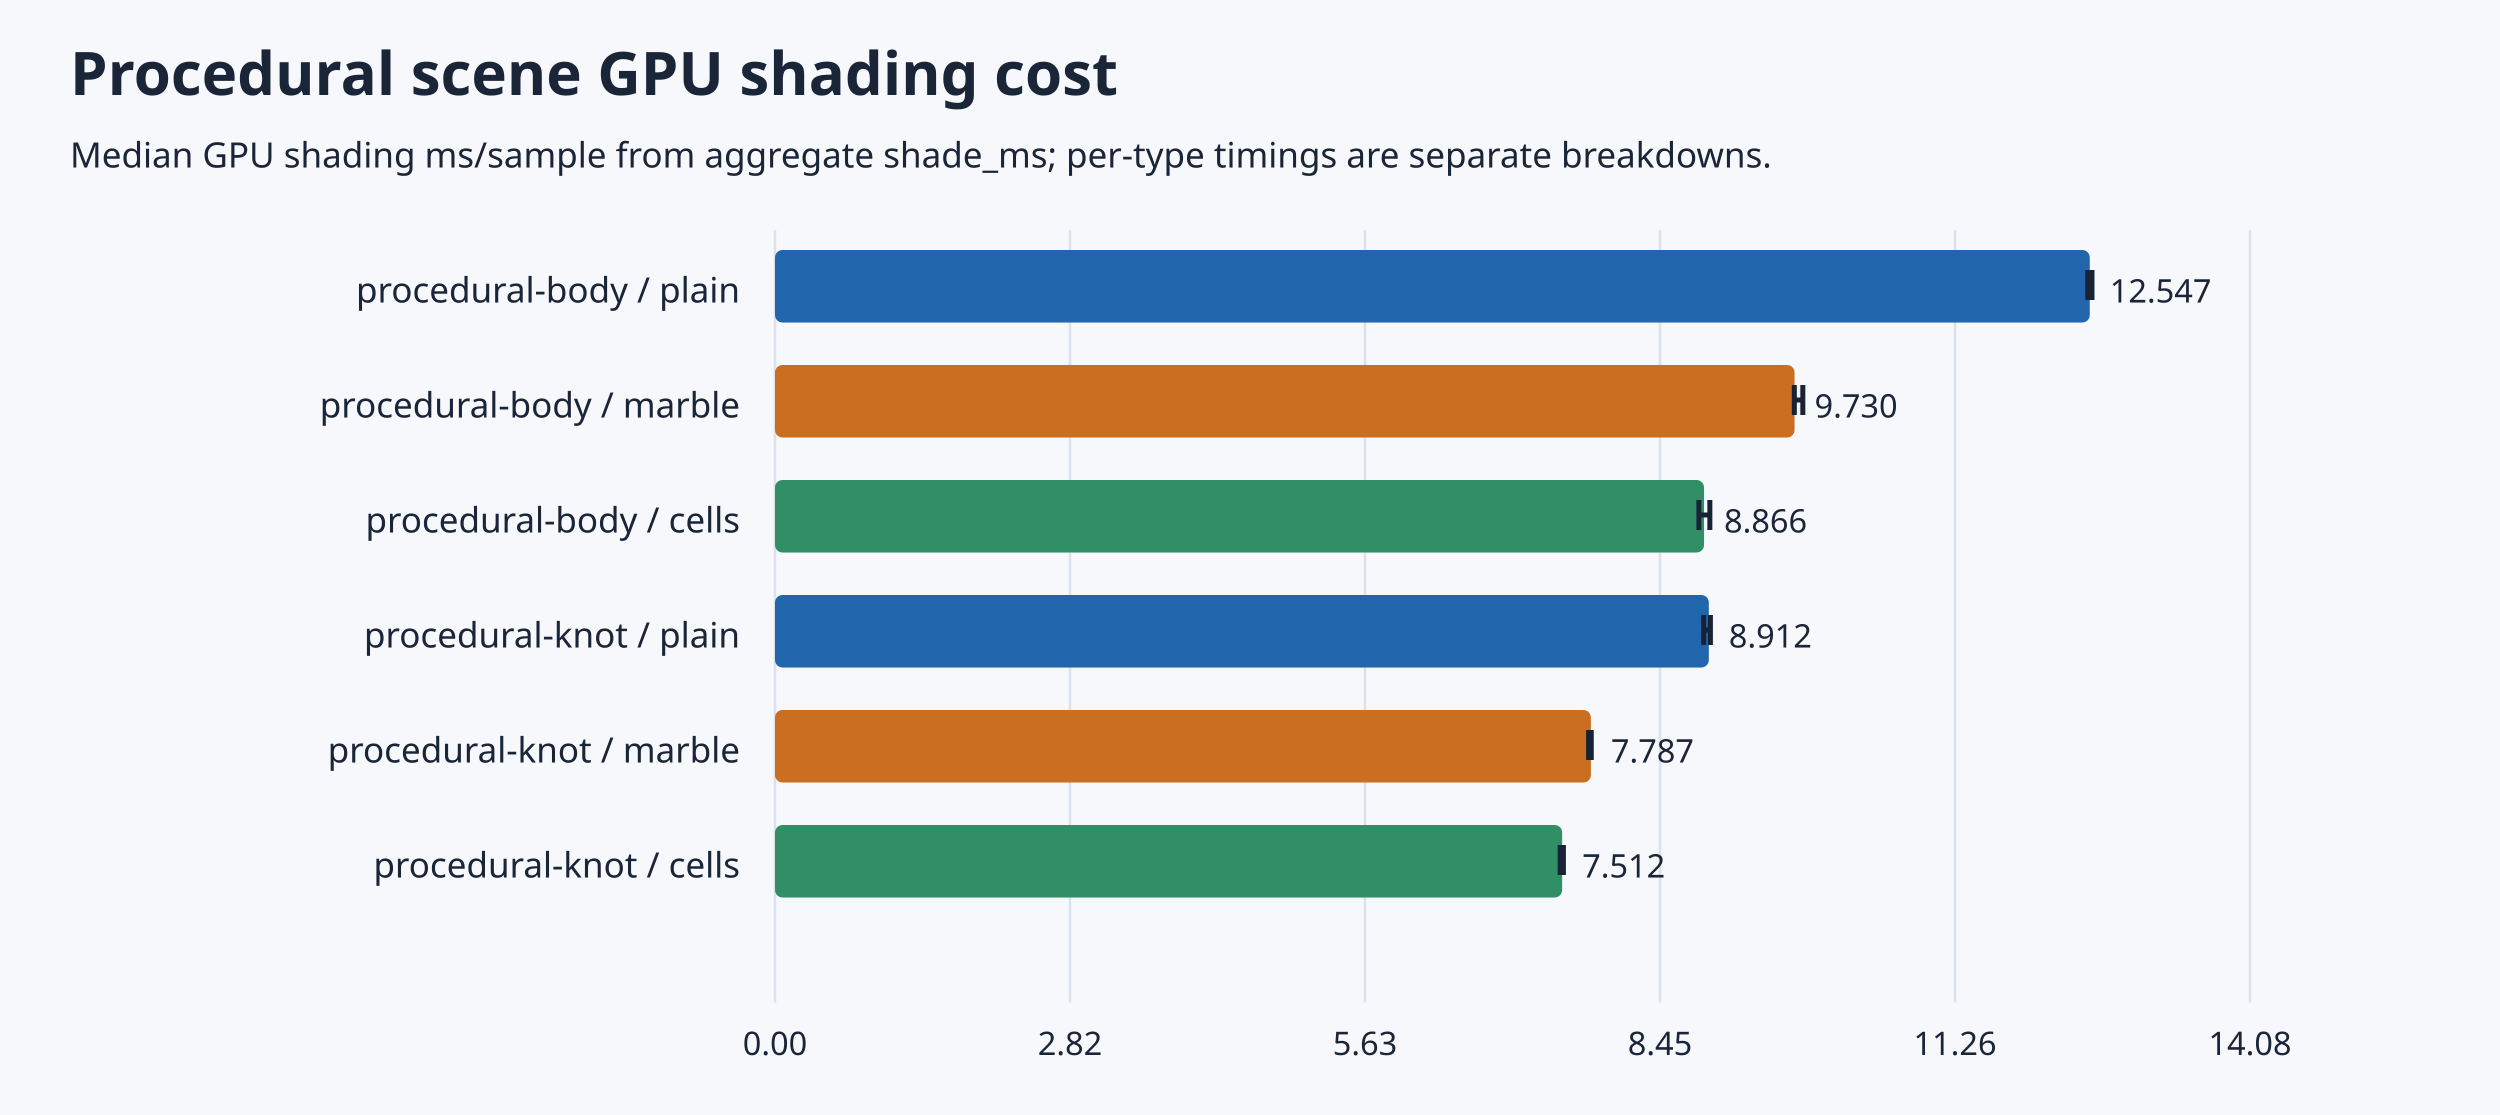
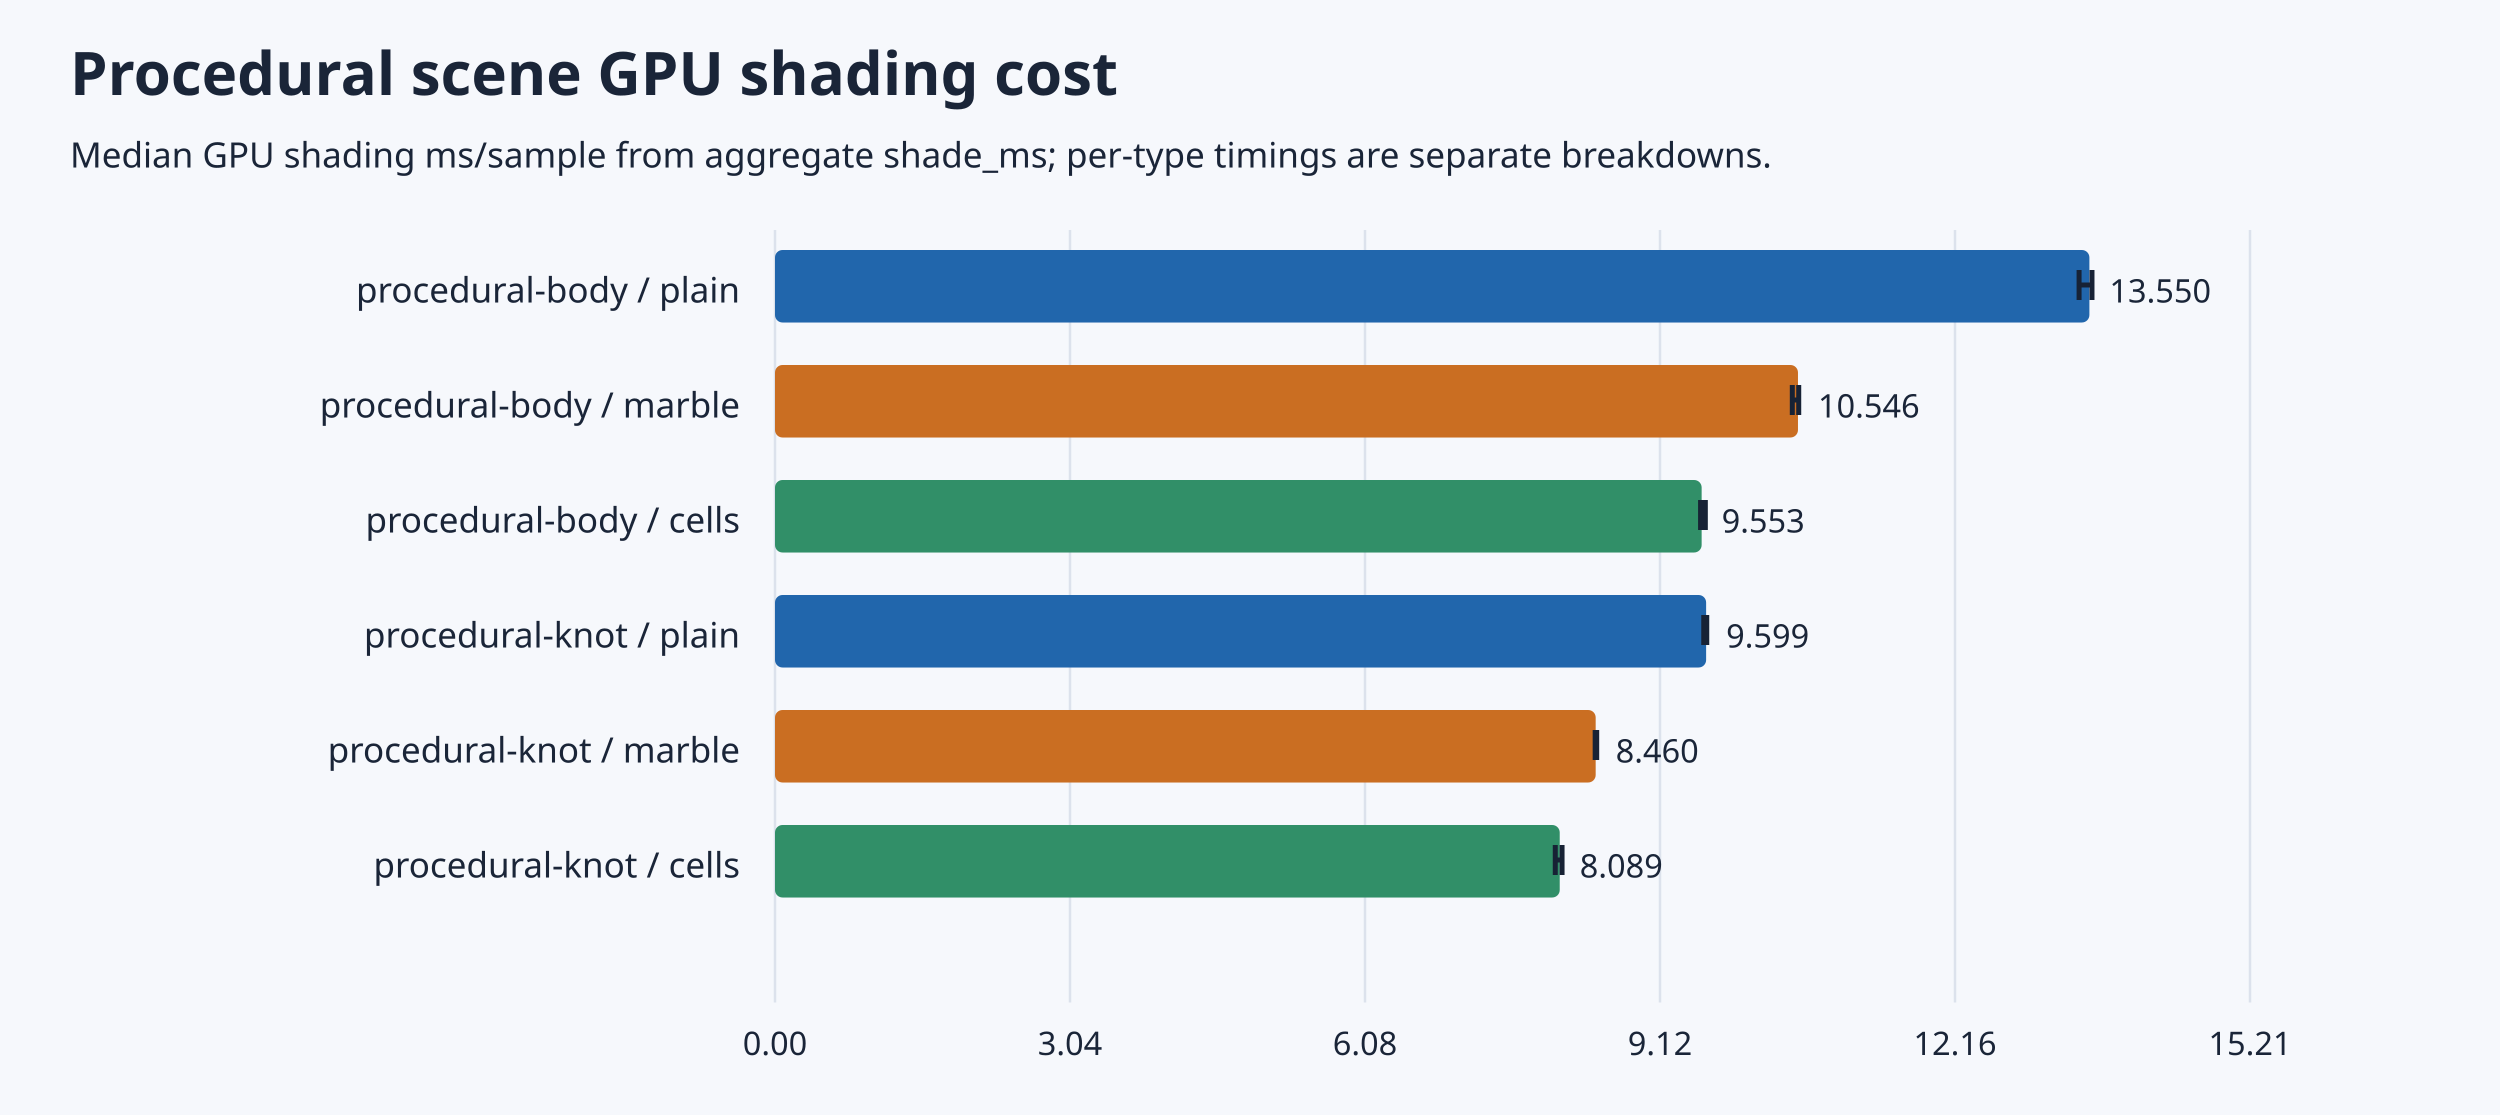
<svg xmlns="http://www.w3.org/2000/svg" width="1000" height="446" viewBox="0 0 1000 446">
  <rect width="1000" height="446" fill="#f6f8fc" />
  <g font-family="system-ui, sans-serif" fill="#1a2538">
    <text x="28" y="38" font-size="24" font-weight="600">Procedural scene GPU shading cost</text>
    <text x="28" y="67" font-size="14">Median GPU shading ms/sample from aggregate shade_ms; per-type timings are separate breakdowns.</text>
    <path d="M310.00 92 V401" stroke="#dce2ec" />
    <text x="310.00" y="422" text-anchor="middle" font-size="13">0.00</text>
    <path d="M428.00 92 V401" stroke="#dce2ec" />
-     <text x="428.00" y="422" text-anchor="middle" font-size="13">2.82</text>
+     <text x="428.00" y="422" text-anchor="middle" font-size="13">3.04</text>
    <path d="M546.00 92 V401" stroke="#dce2ec" />
-     <text x="546.00" y="422" text-anchor="middle" font-size="13">5.63</text>
+     <text x="546.00" y="422" text-anchor="middle" font-size="13">6.08</text>
    <path d="M664.00 92 V401" stroke="#dce2ec" />
-     <text x="664.00" y="422" text-anchor="middle" font-size="13">8.45</text>
+     <text x="664.00" y="422" text-anchor="middle" font-size="13">9.12</text>
    <path d="M782.00 92 V401" stroke="#dce2ec" />
-     <text x="782.00" y="422" text-anchor="middle" font-size="13">11.26</text>
+     <text x="782.00" y="422" text-anchor="middle" font-size="13">12.16</text>
    <path d="M900.00 92 V401" stroke="#dce2ec" />
-     <text x="900.00" y="422" text-anchor="middle" font-size="13">14.08</text>
+     <text x="900.00" y="422" text-anchor="middle" font-size="13">15.21</text>
    <text x="296" y="121" text-anchor="end" font-size="14">procedural-body / plain</text>
-     <rect x="310" y="100" width="525.91" height="29" rx="3" fill="#2166ac" />
-     <path d="M835.11 114 H836.79 M835.11 108 V120 M836.79 108 V120" stroke="#172235" stroke-width="2" />
-     <text x="843.91" y="121" font-size="13">12.547</text>
+     <rect x="310" y="100" width="525.76" height="29" rx="3" fill="#2166ac" />
+     <path d="M831.63 114 H836.79 M831.63 108 V120 M836.79 108 V120" stroke="#172235" stroke-width="2" />
+     <text x="843.76" y="121" font-size="13">13.550</text>
    <text x="296" y="167" text-anchor="end" font-size="14">procedural-body / marble</text>
-     <rect x="310" y="146" width="407.82" height="29" rx="3" fill="#ca6e22" />
-     <path d="M717.73 160 H721.13 M717.73 154 V166 M721.13 154 V166" stroke="#172235" stroke-width="2" />
-     <text x="725.82" y="167" font-size="13">9.730</text>
+     <rect x="310" y="146" width="409.19" height="29" rx="3" fill="#ca6e22" />
+     <path d="M716.92 160 H719.49 M716.92 154 V166 M719.49 154 V166" stroke="#172235" stroke-width="2" />
+     <text x="727.19" y="167" font-size="13">10.546</text>
    <text x="296" y="213" text-anchor="end" font-size="14">procedural-body / cells</text>
-     <rect x="310" y="192" width="371.61" height="29" rx="3" fill="#318f68" />
-     <path d="M679.56 206 H683.94 M679.56 200 V212 M683.94 200 V212" stroke="#172235" stroke-width="2" />
-     <text x="689.61" y="213" font-size="13">8.866</text>
+     <rect x="310" y="192" width="370.66" height="29" rx="3" fill="#318f68" />
+     <path d="M680.23 206 H682.13 M680.23 200 V212 M682.13 200 V212" stroke="#172235" stroke-width="2" />
+     <text x="688.66" y="213" font-size="13">9.553</text>
    <text x="296" y="259" text-anchor="end" font-size="14">procedural-knot / plain</text>
-     <rect x="310" y="238" width="373.53" height="29" rx="3" fill="#2166ac" />
-     <path d="M681.48 252 H684.16 M681.48 246 V258 M684.16 246 V258" stroke="#172235" stroke-width="2" />
-     <text x="691.53" y="259" font-size="13">8.912</text>
+     <rect x="310" y="238" width="372.45" height="29" rx="3" fill="#2166ac" />
+     <path d="M681.50 252 H682.70 M681.50 246 V258 M682.70 246 V258" stroke="#172235" stroke-width="2" />
+     <text x="690.45" y="259" font-size="13">9.599</text>
    <text x="296" y="305" text-anchor="end" font-size="14">procedural-knot / marble</text>
-     <rect x="310" y="284" width="326.36" height="29" rx="3" fill="#ca6e22" />
-     <path d="M635.43 298 H636.50 M635.43 292 V304 M636.50 292 V304" stroke="#172235" stroke-width="2" />
-     <text x="644.36" y="305" font-size="13">7.787</text>
+     <rect x="310" y="284" width="328.27" height="29" rx="3" fill="#ca6e22" />
+     <path d="M638.07 298 H638.68 M638.07 292 V304 M638.68 292 V304" stroke="#172235" stroke-width="2" />
+     <text x="646.27" y="305" font-size="13">8.460</text>
    <text x="296" y="351" text-anchor="end" font-size="14">procedural-knot / cells</text>
-     <rect x="310" y="330" width="314.86" height="29" rx="3" fill="#318f68" />
-     <path d="M624.08 344 H625.35 M624.08 338 V350 M625.35 338 V350" stroke="#172235" stroke-width="2" />
-     <text x="632.86" y="351" font-size="13">7.512</text>
+     <rect x="310" y="330" width="313.89" height="29" rx="3" fill="#318f68" />
+     <path d="M622.11 344 H624.82 M622.11 338 V350 M624.82 338 V350" stroke="#172235" stroke-width="2" />
+     <text x="631.89" y="351" font-size="13">8.089</text>
  </g>
</svg>
